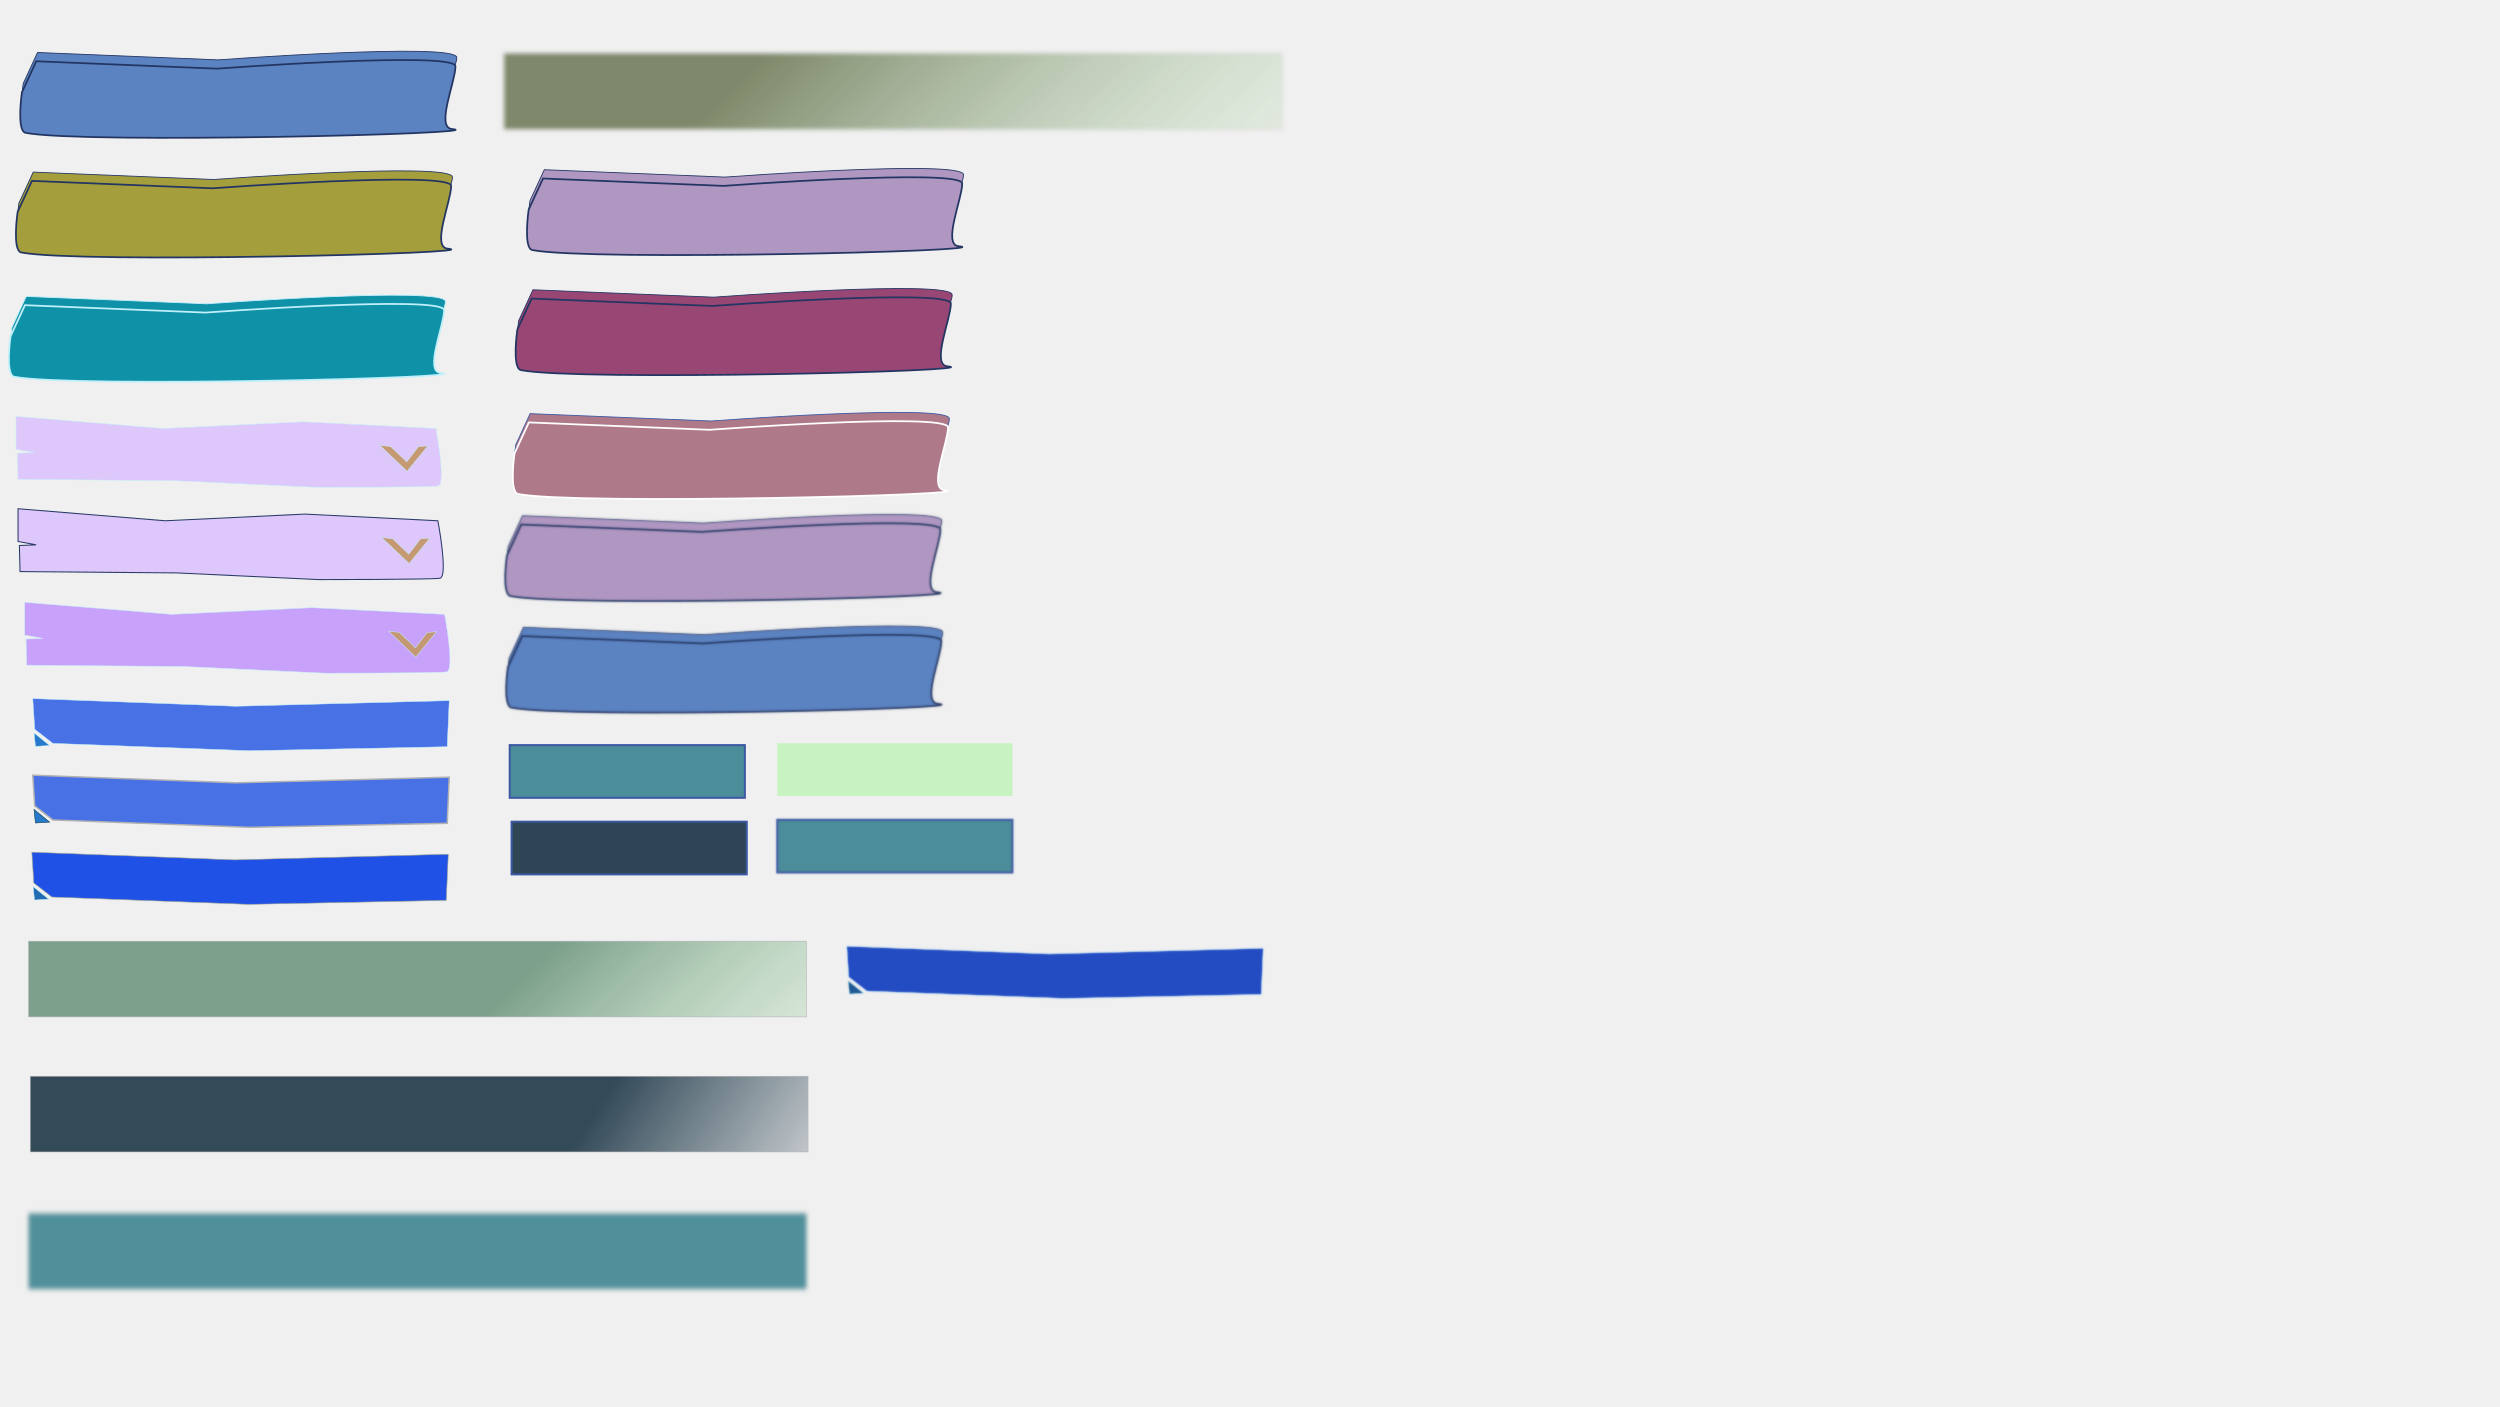
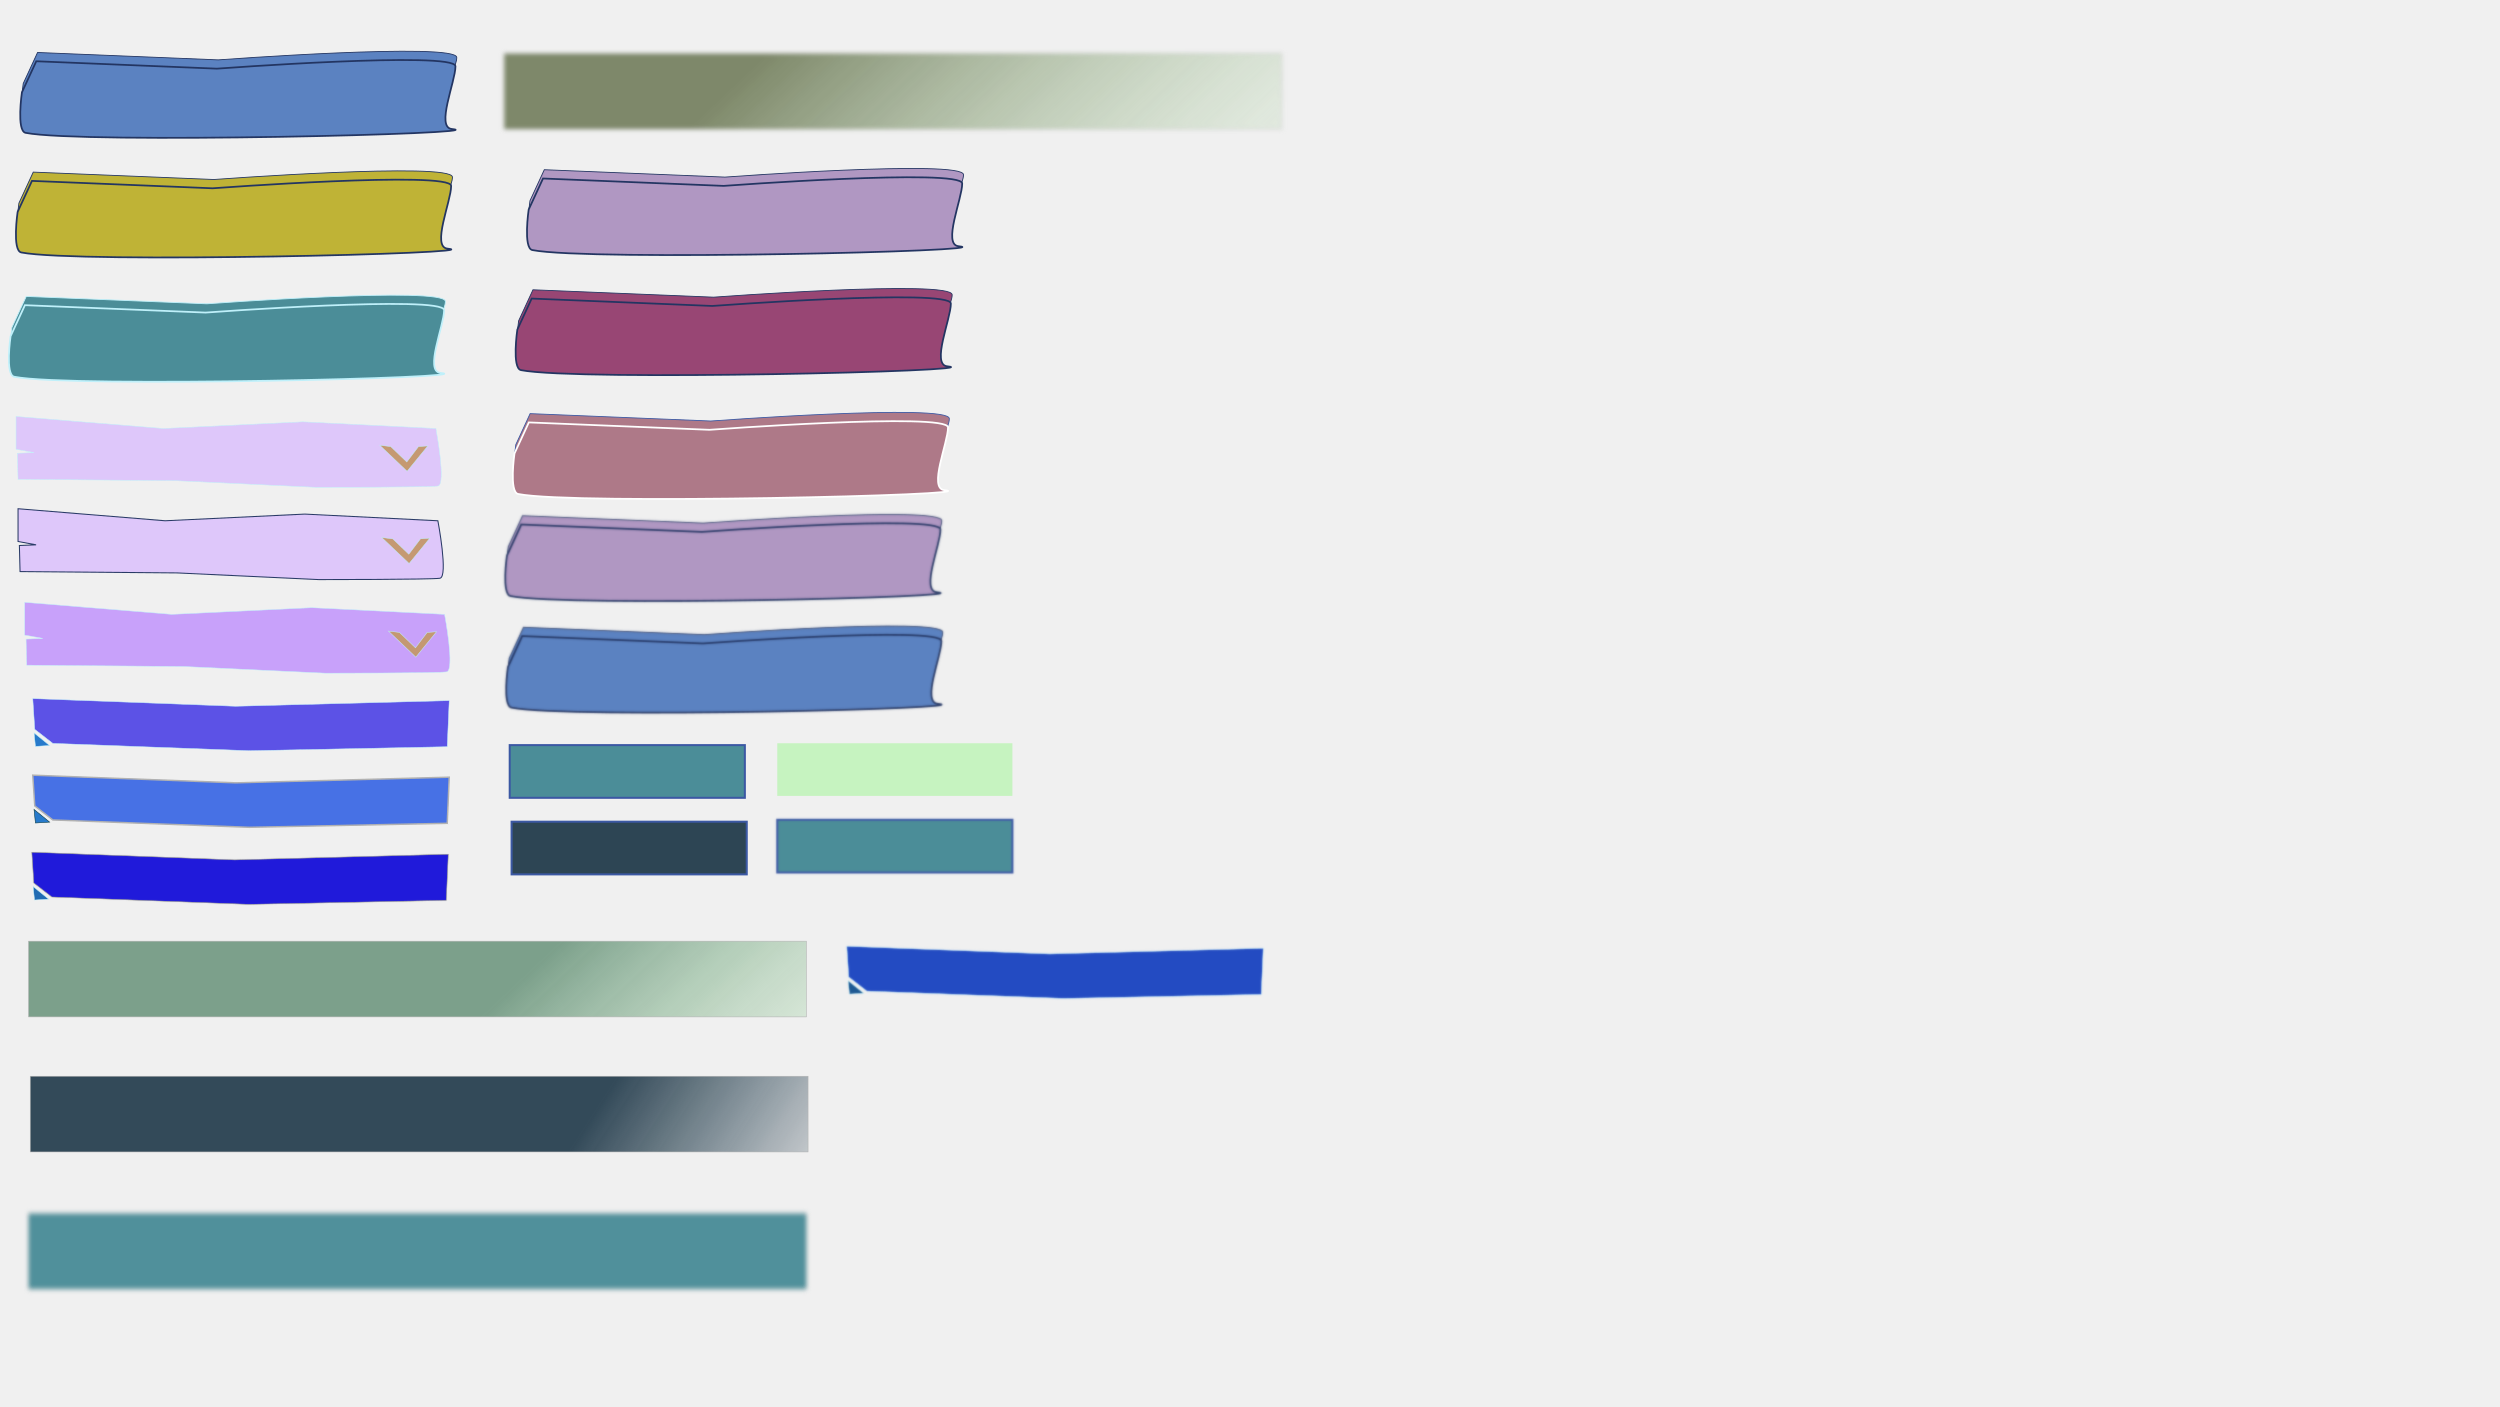
<svg xmlns="http://www.w3.org/2000/svg" xmlns:xlink="http://www.w3.org/1999/xlink" width="1920" height="1080" viewBox="0 0 508 285.75" version="1.1" id="svg1">
  <defs id="defs1">
    <linearGradient id="swatch36">
      <stop style="stop-color:#3b58a3;stop-opacity:1;" offset="0" id="stop36" />
    </linearGradient>
    <linearGradient id="linearGradient29">
      <stop style="stop-color:#616e48;stop-opacity:1;" offset="0.367" id="stop28" />
      <stop style="stop-color:#c6f3c0;stop-opacity:0;" offset="1" id="stop29" />
    </linearGradient>
    <filter style="color-interpolation-filters:sRGB" id="filter2" x="-0.004" y="-0.019" width="1.007" height="1.039">
      <feGaussianBlur stdDeviation="0.052" id="feGaussianBlur2" />
    </filter>
    <filter style="color-interpolation-filters:sRGB" id="filter18" x="-0.002" y="-0.01" width="1.003" height="1.021">
      <feGaussianBlur stdDeviation="0.04" id="feGaussianBlur18" />
    </filter>
    <filter style="color-interpolation-filters:sRGB" id="filter24" x="-0.005" y="-0.039" width="1.01" height="1.079">
      <feGaussianBlur stdDeviation="0.152" id="feGaussianBlur24" />
    </filter>
    <filter style="color-interpolation-filters:sRGB" id="filter25" x="-0.027" y="-0.05" width="1.075" height="1.078">
      <feGaussianBlur stdDeviation="0.009" id="feGaussianBlur25" />
    </filter>
    <linearGradient xlink:href="#linearGradient3" id="linearGradient4" x1="60.373" y1="3.883" x2="178.061" y2="154.518" gradientUnits="userSpaceOnUse" gradientTransform="matrix(0.8273203,0,0,1.000153,-13.80226,119.7252)" />
    <linearGradient id="linearGradient3">
      <stop style="stop-color:#789d88;stop-opacity:1;" offset="0.581" id="stop3" />
      <stop style="stop-color:#c6f3c0;stop-opacity:0;" offset="1" id="stop4" />
    </linearGradient>
    <linearGradient xlink:href="#linearGradient16" id="linearGradient18" x1="44.315" y1="47.796" x2="194.95" y2="165.485" gradientUnits="userSpaceOnUse" gradientTransform="matrix(0.8273203,0,0,1.000153,-13.80226,119.7252)" />
    <linearGradient id="linearGradient16">
      <stop style="stop-color:#2d4554;stop-opacity:1;" offset="0.675" id="stop17" />
      <stop style="stop-color:#2d4554;stop-opacity:0;" offset="1" id="stop18" />
    </linearGradient>
    <filter style="color-interpolation-filters:sRGB" id="filter8" x="-0.007" y="-0.084" width="1.014" height="1.169">
      <feGaussianBlur stdDeviation="0.516" id="feGaussianBlur8" />
    </filter>
    <linearGradient xlink:href="#linearGradient29" id="linearGradient28" gradientUnits="userSpaceOnUse" gradientTransform="matrix(0.8273203,0,0,1.000153,82.8284,-60.66482)" x1="60.373" y1="3.883" x2="178.061" y2="154.518" />
    <filter style="color-interpolation-filters:sRGB" id="filter29" x="-0.007" y="-0.071" width="1.014" height="1.142">
      <feGaussianBlur stdDeviation="0.434" id="feGaussianBlur29" />
    </filter>
    <filter style="color-interpolation-filters:sRGB" id="filter31" x="-0.009" y="-0.054" width="1.02" height="1.1">
      <feGaussianBlur stdDeviation="0.266" id="feGaussianBlur31" />
    </filter>
    <filter style="color-interpolation-filters:sRGB" id="filter33" x="-0.009" y="-0.054" width="1.02" height="1.1">
      <feGaussianBlur stdDeviation="0.266" id="feGaussianBlur33" />
    </filter>
    <filter style="color-interpolation-filters:sRGB" id="filter36" x="-0.017" y="-0.075" width="1.033" height="1.149">
      <feGaussianBlur stdDeviation="0.247" id="feGaussianBlur36" />
    </filter>
    <filter style="color-interpolation-filters:sRGB" id="filter37" x="-0.007" y="-0.059" width="1.015" height="1.117">
      <feGaussianBlur stdDeviation="0.238" id="feGaussianBlur37" />
    </filter>
  </defs>
  <g id="layer1">
    <g id="g16">
      <path style="mix-blend-mode:normal;fill:#5b82c1;fill-opacity:1;stroke:#233562;stroke-width:0.1;stroke-dasharray:none;stroke-opacity:1;filter:url(#filter2)" d="m 25.928,19.639 20.105,0.849 c 0,0 26.557,-2.038 26.557,-0.272 0,1.766 -3.844,7.211 -2.04,7.392 5.394,0.541 -39.52,1.53 -45.81,0.249 -1.04,-0.212 -0.408,-4.653 -0.408,-4.653 z" id="path1" transform="matrix(1.825414,0,0,1.769713,-39.6942,-24.09146)" />
      <path style="fill:#5b82c1;fill-opacity:1;stroke:#233562;stroke-width:0.359;stroke-dasharray:none;stroke-opacity:1" d="m 7.372,12.448 36.699,1.503 c 0,0 48.477,-3.606 48.477,-0.481 0,3.125 -4.036,12.421 -0.744,12.741 9.846,0.958 -75.121,3.048 -86.602,0.781 C 3.304,26.618 4.458,18.759 4.458,18.759 Z" id="path2" />
    </g>
    <g id="g17">
-       <path style="mix-blend-mode:normal;fill:#a59e3c;fill-opacity:1;stroke:#233562;stroke-width:0.1;stroke-dasharray:none;stroke-opacity:1;filter:url(#filter2)" d="m 25.447,33.375 20.105,0.849 c 0,0 26.557,-2.038 26.557,-0.272 0,1.766 -3.844,7.211 -2.04,7.392 5.394,0.541 -39.52,1.53 -45.81,0.249 -1.04,-0.212 -0.408,-4.653 -0.408,-4.653 z" id="path3" transform="matrix(1.825414,0,0,1.769713,-39.6942,-24.09146)" />
-       <path style="fill:#a59e3c;fill-opacity:1;stroke:#233562;stroke-width:0.359;stroke-dasharray:none;stroke-opacity:1" d="m 6.495,36.757 36.699,1.503 c 0,0 48.477,-3.606 48.477,-0.481 0,3.125 -4.036,12.421 -0.744,12.741 9.846,0.958 -75.121,3.048 -86.602,0.781 C 2.427,50.926 3.581,43.067 3.581,43.067 Z" id="path4" />
+       <path style="mix-blend-mode:normal;fill:#bfb336;fill-opacity:1;stroke:#233562;stroke-width:0.1;stroke-dasharray:none;stroke-opacity:1;filter:url(#filter2)" d="m 25.447,33.375 20.105,0.849 c 0,0 26.557,-2.038 26.557,-0.272 0,1.766 -3.844,7.211 -2.04,7.392 5.394,0.541 -39.52,1.53 -45.81,0.249 -1.04,-0.212 -0.408,-4.653 -0.408,-4.653 z" id="path3" transform="matrix(1.825414,0,0,1.769713,-39.6942,-24.09146)" />
+       <path style="fill:#bfb336;fill-opacity:1;stroke:#233562;stroke-width:0.359;stroke-dasharray:none;stroke-opacity:1" d="m 6.495,36.757 36.699,1.503 c 0,0 48.477,-3.606 48.477,-0.481 0,3.125 -4.036,12.421 -0.744,12.741 9.846,0.958 -75.121,3.048 -86.602,0.781 C 2.427,50.926 3.581,43.067 3.581,43.067 Z" id="path4" />
    </g>
    <g id="g18">
-       <path style="mix-blend-mode:normal;fill:#0f91a8;fill-opacity:1;stroke:#bff0fa;stroke-width:0.1;stroke-dasharray:none;stroke-opacity:1;filter:url(#filter2)" d="m 25.928,19.639 20.105,0.849 c 0,0 26.557,-2.038 26.557,-0.272 0,1.766 -3.844,7.211 -2.04,7.392 5.394,0.541 -39.52,1.53 -45.81,0.249 -1.04,-0.212 -0.408,-4.653 -0.408,-4.653 z" id="path5" transform="matrix(1.825414,0,0,1.769713,-41.9995,25.47258)" />
-       <path style="fill:#0f91a8;fill-opacity:1;stroke:#bff0fa;stroke-width:0.359;stroke-dasharray:none;stroke-opacity:1" d="M 5.066,62.012 41.765,63.515 c 0,0 48.477,-3.606 48.477,-0.481 0,3.125 -4.036,12.421 -0.744,12.741 9.846,0.958 -75.121,3.048 -86.602,0.781 C 0.999,76.182 2.153,68.323 2.153,68.323 Z" id="path6" />
+       <path style="mix-blend-mode:normal;fill:#4b8d98;fill-opacity:1;stroke:#bff0fa;stroke-width:0.1;stroke-dasharray:none;stroke-opacity:1;filter:url(#filter2)" d="m 25.928,19.639 20.105,0.849 c 0,0 26.557,-2.038 26.557,-0.272 0,1.766 -3.844,7.211 -2.04,7.392 5.394,0.541 -39.52,1.53 -45.81,0.249 -1.04,-0.212 -0.408,-4.653 -0.408,-4.653 z" id="path5" transform="matrix(1.825414,0,0,1.769713,-41.9995,25.47258)" />
+       <path style="fill:#4b8d98;fill-opacity:1;stroke:#bff0fa;stroke-width:0.359;stroke-dasharray:none;stroke-opacity:1" d="M 5.066,62.012 41.765,63.515 c 0,0 48.477,-3.606 48.477,-0.481 0,3.125 -4.036,12.421 -0.744,12.741 9.846,0.958 -75.121,3.048 -86.602,0.781 C 0.999,76.182 2.153,68.323 2.153,68.323 Z" id="path6" />
    </g>
    <g id="g13">
      <path style="opacity:0.97;fill:#ddc5fa;fill-opacity:1;stroke:#bff0fa;stroke-width:0.1" d="m 3.26,84.629 29.885,2.445 28.391,-1.358 27.032,1.358 c 0,0 2.173,11.411 0.408,11.682 -1.766,0.272 -24.587,0.272 -24.587,0.272 L 35.59,97.67 3.668,97.398 3.532,92.1 6.928,91.965 3.26,91.285 Z" id="path7" />
      <path style="opacity:0.97;fill:#c4986e;fill-opacity:1;stroke:#bff0fa;stroke-width:0.1" d="m 77.158,90.47 5.569,5.298 4.211,-5.162 -1.902,0.136 -2.377,3.124 -3.26,-3.124 z" id="path8" />
    </g>
    <g id="g12">
      <path style="opacity:0.97;fill:#ddc5fa;fill-opacity:1;stroke:#233562;stroke-width:0.212;stroke-dasharray:none;stroke-opacity:1" d="m 3.668,103.375 29.885,2.445 28.391,-1.358 27.032,1.358 c 0,0 2.173,11.411 0.408,11.682 -1.766,0.272 -24.587,0.272 -24.587,0.272 L 35.998,116.416 4.075,116.144 3.939,110.847 7.335,110.711 3.668,110.031 Z" id="path9" />
      <path style="opacity:0.97;fill:#c4986e;fill-opacity:1;stroke:#bff0fa;stroke-width:0.1" d="m 77.565,109.216 5.569,5.298 4.211,-5.162 -1.902,0.136 -2.377,3.124 -3.26,-3.124 z" id="path10" />
    </g>
    <g id="g15" transform="translate(1.765937,37.76389)">
      <path style="opacity:0.97;fill:#c69efa;fill-opacity:1;stroke:#bff0fa;stroke-width:0.1;filter:url(#filter18)" d="m 3.26,84.629 29.885,2.445 28.391,-1.358 27.032,1.358 c 0,0 2.173,11.411 0.408,11.682 -1.766,0.272 -24.587,0.272 -24.587,0.272 L 35.59,97.67 3.668,97.398 3.532,92.1 6.928,91.965 3.26,91.285 Z" id="path13" transform="translate(0)" />
      <path style="opacity:0.97;fill:#c4986e;fill-opacity:1;stroke:#bff0fa;stroke-width:0.1" d="m 77.158,90.47 5.569,5.298 4.211,-5.162 -1.902,0.136 -2.377,3.124 -3.26,-3.124 z" id="path14" transform="translate(0)" />
    </g>
    <g id="g19">
-       <path style="opacity:0.97;fill:#426de4;stroke:#bff0fa;stroke-width:0.1;fill-opacity:1" d="m 6.656,141.954 41.223,1.557 43.406,-1.15 -0.408,9.373 -40.209,0.815 -39.937,-1.494 -3.668,-2.853 z" id="path11" />
+       <path style="opacity:0.97;fill:#574de5;stroke:#bff0fa;stroke-width:0.1;fill-opacity:1" d="m 6.656,141.954 41.223,1.557 43.406,-1.15 -0.408,9.373 -40.209,0.815 -39.937,-1.494 -3.668,-2.853 z" id="path11" />
      <path style="opacity:0.97;fill:#2176ca;stroke:#bff0fa;stroke-width:0.1;fill-opacity:1" d="m 6.918,148.921 0.286,2.749 2.873,-0.181 z" id="path12" />
    </g>
    <g id="g21" transform="translate(0,15.5608)">
      <path style="opacity:0.97;fill:#426de4;fill-opacity:1;stroke:#afafaf;stroke-width:0.3;stroke-opacity:1;stroke-dasharray:none" d="m 6.656,141.954 41.223,1.557 43.406,-1.15 -0.408,9.373 -40.209,0.815 -39.937,-1.494 -3.668,-2.853 z" id="path19" />
      <path style="opacity:0.97;fill:#2176ca;fill-opacity:1;stroke:#053a45;stroke-width:0.12;stroke-dasharray:none;stroke-opacity:1" d="m 6.918,148.921 0.286,2.749 2.873,-0.181 z" id="path20" />
    </g>
    <g id="g24" transform="translate(-0.1921087,31.21766)">
-       <path style="opacity:0.97;fill:#1a4ce5;fill-opacity:1;stroke:#a0a279;stroke-width:0.1;stroke-opacity:1;filter:url(#filter24)" d="m 6.656,141.954 41.223,1.557 43.406,-1.15 -0.408,9.373 -40.209,0.815 -39.937,-1.494 -3.668,-2.853 z" id="path22" />
+       <path style="opacity:0.97;fill:#1a14d9;fill-opacity:1;stroke:#a0a279;stroke-width:0.1;stroke-opacity:1;filter:url(#filter24)" d="m 6.656,141.954 41.223,1.557 43.406,-1.15 -0.408,9.373 -40.209,0.815 -39.937,-1.494 -3.668,-2.853 z" id="path22" />
      <path style="opacity:0.97;fill:#1b68b1;fill-opacity:1;stroke:#bff0fa;stroke-width:0.1;filter:url(#filter25)" d="m 6.918,148.921 0.286,2.749 2.873,-0.181 z" id="path23" />
    </g>
    <rect style="opacity:0.97;fill:url(#linearGradient4);fill-opacity:1;stroke:#afafaf;stroke-width:0.109" id="rect3" width="158.05" height="15.385" x="5.803" y="191.246" />
    <rect style="opacity:0.97;fill:url(#linearGradient18);fill-opacity:1;stroke:#afafaf;stroke-width:0.109" id="rect4" width="158.05" height="15.385" x="6.147" y="218.69" />
    <rect style="opacity:0.97;fill-opacity:1;stroke:#afafaf;stroke-width:0.12;filter:url(#filter8);fill:#4b8d98" id="rect6" width="191.038" height="15.383" x="6.023" y="246.546" transform="matrix(0.8273203,0,0,1.000153,0.820774,-0.03476228)" />
    <rect style="opacity:0.8;fill:url(#linearGradient28);fill-opacity:1;stroke:#afafaf;stroke-width:0.109;filter:url(#filter29)" id="rect28" width="158.05" height="15.385" x="102.434" y="10.856" />
    <g id="g20" transform="translate(100.0886,73.38551)" style="fill:#ae7988;fill-opacity:1">
      <path style="mix-blend-mode:normal;fill:#ae7988;fill-opacity:1;stroke:#3b58a3;stroke-width:0.1;stroke-dasharray:none;stroke-opacity:1;filter:url(#filter2)" d="m 25.928,19.639 20.105,0.849 c 0,0 26.557,-2.038 26.557,-0.272 0,1.766 -3.844,7.211 -2.04,7.392 5.394,0.541 -39.52,1.53 -45.81,0.249 -1.04,-0.212 -0.408,-4.653 -0.408,-4.653 z" id="path15" transform="matrix(1.825414,0,0,1.769713,-39.6942,-24.09146)" />
      <path style="fill:#ae7988;fill-opacity:1;stroke:#ffffff;stroke-width:0.36;stroke-dasharray:none;stroke-opacity:1" d="m 7.372,12.448 36.699,1.503 c 0,0 48.477,-3.606 48.477,-0.481 0,3.125 -4.036,12.421 -0.744,12.741 9.846,0.958 -75.121,3.048 -86.602,0.781 C 3.304,26.618 4.458,18.759 4.458,18.759 Z" id="path16" />
    </g>
    <g id="g27" transform="translate(100.6649,48.21928)" style="fill:#984674;fill-opacity:1">
      <path style="mix-blend-mode:normal;fill:#984674;fill-opacity:1;stroke:#233562;stroke-width:0.1;stroke-dasharray:none;stroke-opacity:1;filter:url(#filter2)" d="m 25.928,19.639 20.105,0.849 c 0,0 26.557,-2.038 26.557,-0.272 0,1.766 -3.844,7.211 -2.04,7.392 5.394,0.541 -39.52,1.53 -45.81,0.249 -1.04,-0.212 -0.408,-4.653 -0.408,-4.653 z" id="path26" transform="matrix(1.825414,0,0,1.769713,-39.6942,-24.09146)" />
      <path style="fill:#984674;fill-opacity:1;stroke:#233562;stroke-width:0.359;stroke-dasharray:none;stroke-opacity:1" d="m 7.372,12.448 36.699,1.503 c 0,0 48.477,-3.606 48.477,-0.481 0,3.125 -4.036,12.421 -0.744,12.741 9.846,0.958 -75.121,3.048 -86.602,0.781 C 3.304,26.618 4.458,18.759 4.458,18.759 Z" id="path27" />
    </g>
    <g id="g29" transform="translate(102.9702,23.82148)" style="fill-opacity:1;fill:#b097c2">
      <path style="mix-blend-mode:normal;fill-opacity:1;stroke:#233562;stroke-width:0.1;stroke-dasharray:none;stroke-opacity:1;filter:url(#filter2);fill:#b097c2" d="m 25.928,19.639 20.105,0.849 c 0,0 26.557,-2.038 26.557,-0.272 0,1.766 -3.844,7.211 -2.04,7.392 5.394,0.541 -39.52,1.53 -45.81,0.249 -1.04,-0.212 -0.408,-4.653 -0.408,-4.653 z" id="path28" transform="matrix(1.825414,0,0,1.769713,-39.6942,-24.09146)" />
      <path style="fill-opacity:1;stroke:#233562;stroke-width:0.359;stroke-dasharray:none;stroke-opacity:1;fill:#b097c2" d="m 7.372,12.448 36.699,1.503 c 0,0 48.477,-3.606 48.477,-0.481 0,3.125 -4.036,12.421 -0.744,12.741 9.846,0.958 -75.121,3.048 -86.602,0.781 C 3.304,26.618 4.458,18.759 4.458,18.759 Z" id="path29" />
    </g>
    <g id="g31" transform="translate(98.55174,94.13325)" style="fill:#b097c2;fill-opacity:1;filter:url(#filter31)">
      <path style="mix-blend-mode:normal;fill:#b097c2;fill-opacity:1;stroke:#233562;stroke-width:0.1;stroke-dasharray:none;stroke-opacity:1;filter:url(#filter2)" d="m 25.928,19.639 20.105,0.849 c 0,0 26.557,-2.038 26.557,-0.272 0,1.766 -3.844,7.211 -2.04,7.392 5.394,0.541 -39.52,1.53 -45.81,0.249 -1.04,-0.212 -0.408,-4.653 -0.408,-4.653 z" id="path30" transform="matrix(1.825414,0,0,1.769713,-39.6942,-24.09146)" />
      <path style="fill:#b097c2;fill-opacity:1;stroke:#233562;stroke-width:0.359;stroke-dasharray:none;stroke-opacity:1" d="m 7.372,12.448 36.699,1.503 c 0,0 48.477,-3.606 48.477,-0.481 0,3.125 -4.036,12.421 -0.744,12.741 9.846,0.958 -75.121,3.048 -86.602,0.781 C 3.304,26.618 4.458,18.759 4.458,18.759 Z" id="path31" />
    </g>
    <g id="g33" transform="translate(98.74386,116.8021)" style="filter:url(#filter33)">
      <path style="mix-blend-mode:normal;fill:#5b82c1;fill-opacity:1;stroke:#233562;stroke-width:0.1;stroke-dasharray:none;stroke-opacity:1;filter:url(#filter2)" d="m 25.928,19.639 20.105,0.849 c 0,0 26.557,-2.038 26.557,-0.272 0,1.766 -3.844,7.211 -2.04,7.392 5.394,0.541 -39.52,1.53 -45.81,0.249 -1.04,-0.212 -0.408,-4.653 -0.408,-4.653 z" id="path32" transform="matrix(1.825414,0,0,1.769713,-39.6942,-24.09146)" />
      <path style="fill:#5b82c1;fill-opacity:1;stroke:#233562;stroke-width:0.359;stroke-dasharray:none;stroke-opacity:1" d="m 7.372,12.448 36.699,1.503 c 0,0 48.477,-3.606 48.477,-0.481 0,3.125 -4.036,12.421 -0.744,12.741 9.846,0.958 -75.121,3.048 -86.602,0.781 C 3.304,26.618 4.458,18.759 4.458,18.759 Z" id="path33" />
    </g>
    <rect style="opacity:1;fill:#4b8d98;fill-opacity:1;stroke:#3b58a3;stroke-width:0.412;stroke-dasharray:none;stroke-opacity:1" id="rect33" width="47.782" height="10.706" x="103.573" y="151.408" />
    <rect style="opacity:1;fill:#2d4554;fill-opacity:1;stroke:#3b58a3;stroke-width:0.412;stroke-dasharray:none;stroke-opacity:1" id="rect34" width="47.782" height="10.706" x="103.957" y="166.969" />
    <rect style="opacity:1;fill:#c6f3c0;fill-opacity:1" id="rect35" width="47.782" height="10.706" x="157.94" y="151.024" />
    <rect style="opacity:1;fill:#4b8d98;fill-opacity:1;stroke:#3b58a3;stroke-width:0.412;stroke-dasharray:none;stroke-opacity:1;filter:url(#filter36)" id="rect36" width="47.782" height="10.706" x="157.94" y="166.585" />
    <g id="g37" transform="translate(165.4056,50.33247)" style="filter:url(#filter37)">
      <path style="opacity:0.97;fill:#1d46c0;fill-opacity:1;stroke:#bff0fa;stroke-width:0.1" d="m 6.656,141.954 41.223,1.557 43.406,-1.15 -0.408,9.373 -40.209,0.815 -39.937,-1.494 -3.668,-2.853 z" id="path36" />
      <path style="opacity:0.97;fill:#185490;fill-opacity:1;stroke:#bff0fa;stroke-width:0.1" d="m 6.918,148.921 0.286,2.749 2.873,-0.181 z" id="path37" />
    </g>
  </g>
</svg>
